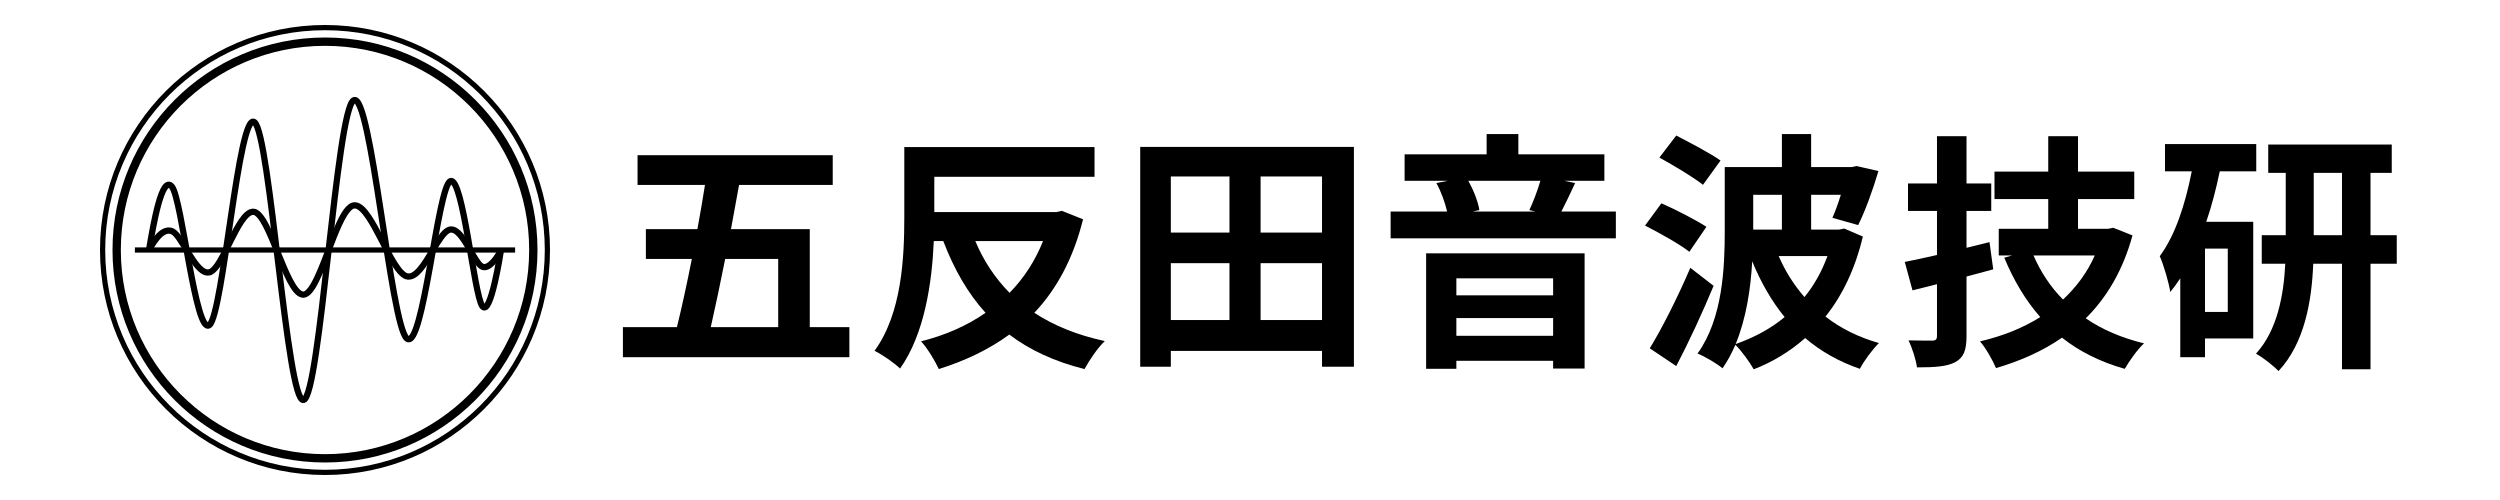
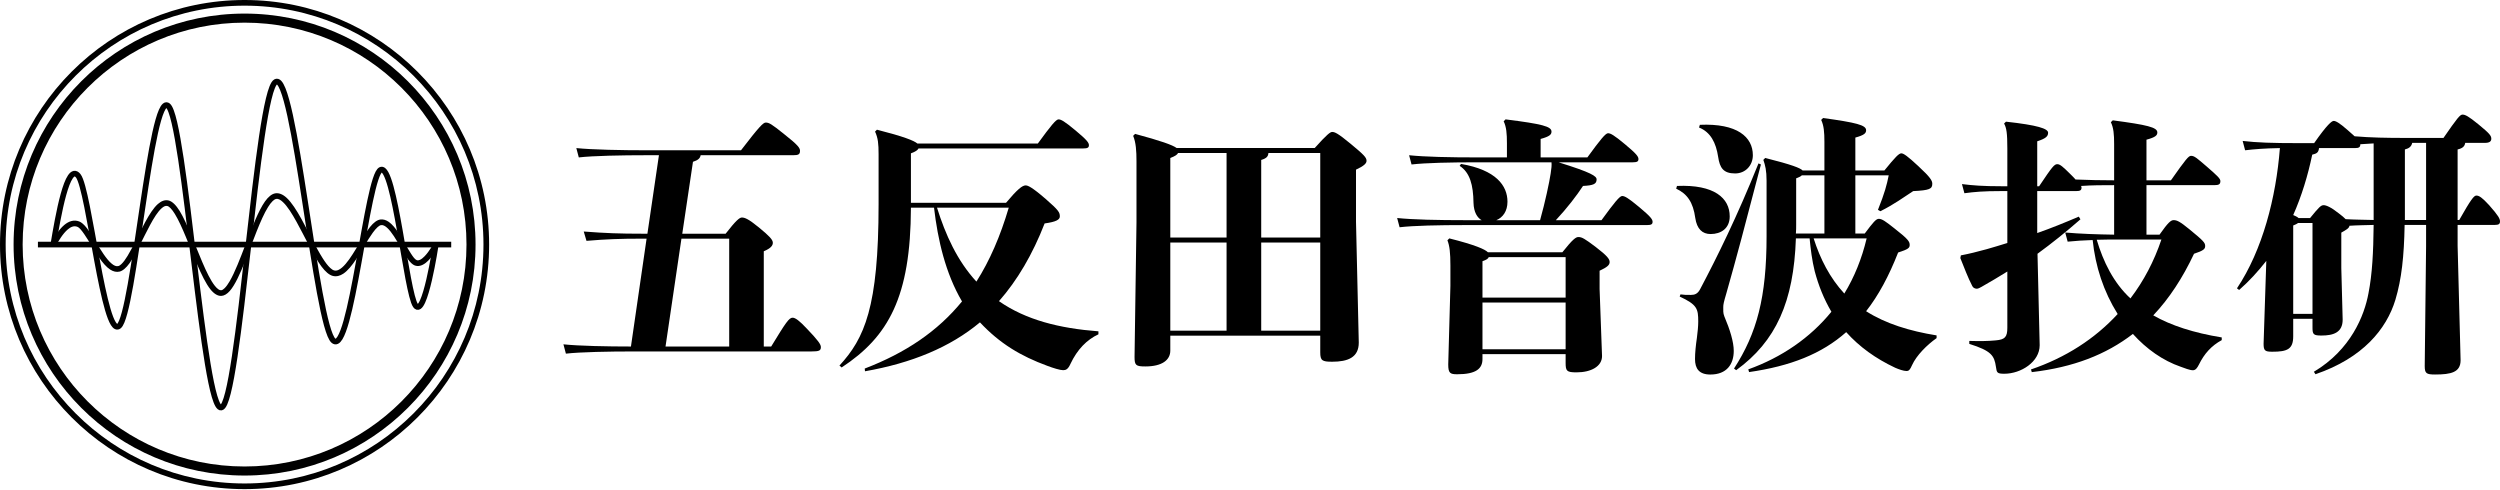
- <svg xmlns="http://www.w3.org/2000/svg" width="100%" height="100%" viewBox="0 0 1000 200" version="1.1" xml:space="preserve" style="fill-rule:evenodd;clip-rule:evenodd;stroke-linejoin:round;stroke-miterlimit:1.5;">
-   <rect id="Artboard1" x="0" y="-0" width="1000" height="200" style="fill:none;" />
-   <g>
-     <g>
-       <circle id="outermost-circle" cx="130" cy="100" r="90" style="fill:#ebebeb;fill-opacity:0;" />
-       <path d="M130,10c49.672,0 90,40.328 90,90c0,49.672 -40.328,90 -90,90c-49.672,0 -90,-40.328 -90,-90c0,-49.672 40.328,-90 90,-90Zm0,2.083c-48.523,0 -87.917,39.394 -87.917,87.917c0,48.523 39.394,87.917 87.917,87.917c48.523,0 87.917,-39.394 87.917,-87.917c0,-48.523 -39.394,-87.917 -87.917,-87.917Z" />
-       <circle id="second-circle" cx="130" cy="100" r="85" style="fill:#ebebeb;fill-opacity:0;" />
-       <path d="M130,15c46.913,0 85,38.087 85,85c0,46.913 -38.087,85 -85,85c-46.913,0 -85,-38.087 -85,-85c0,-46.913 38.087,-85 85,-85Zm0,3.333c-45.073,0 -81.667,36.594 -81.667,81.667c0,45.073 36.594,81.667 81.667,81.667c45.073,0 81.667,-36.594 81.667,-81.667c0,-45.073 -36.594,-81.667 -81.667,-81.667Z" />
+ <svg xmlns="http://www.w3.org/2000/svg" width="100%" height="100%" viewBox="0 0 920 180" version="1.1" xml:space="preserve" style="fill-rule:evenodd;clip-rule:evenodd;stroke-linejoin:round;stroke-miterlimit:1.5;">
+   <circle id="outermost-circle" cx="90" cy="90" r="90" style="fill:#ebebeb;fill-opacity:0;" />
+   <path d="M90,-0c49.672,0 90,40.328 90,90c0,49.672 -40.328,90 -90,90c-49.672,0 -90,-40.328 -90,-90c0,-49.672 40.328,-90 90,-90Zm0,2.083c-48.523,0 -87.917,39.394 -87.917,87.917c0,48.523 39.394,87.917 87.917,87.917c48.523,0 87.917,-39.394 87.917,-87.917c0,-48.523 -39.394,-87.917 -87.917,-87.917Z" />
+   <circle id="second-circle" cx="90" cy="90" r="85" style="fill:#ebebeb;fill-opacity:0;" />
+   <path d="M90,5c46.913,0 85,38.087 85,85c0,46.913 -38.087,85 -85,85c-46.913,0 -85,-38.087 -85,-85c0,-46.913 38.087,-85 85,-85Zm0,3.333c-45.073,0 -81.667,36.594 -81.667,81.667c0,45.073 36.594,81.667 81.667,81.667c45.073,0 81.667,-36.594 81.667,-81.667c0,-45.073 -36.594,-81.667 -81.667,-81.667Z" />
+   <path d="M19.643,89.823c1.706,-10.056 5.119,-30.168 9.138,-25.136c4.019,5.033 9.472,59.632 14.975,55.332c5.504,-4.3 11.768,-86.127 18.046,-81.133c6.278,4.994 13.014,112.558 19.622,111.098c6.608,-1.459 13.14,-115.756 20.025,-119.855c6.885,-4.099 14.838,89.868 21.285,95.259c6.447,5.391 12.362,-60.757 17.395,-62.912c5.033,-2.154 9.433,45.376 12.804,49.987c3.371,4.611 7.424,-22.322 7.424,-22.322" style="fill:none;stroke:#000;stroke-width:2.08px;" />
+   <path d="M20.548,90.463l-1.81,-1.032c1.072,-1.879 2.804,-4.873 4.913,-6.639c1.648,-1.381 3.521,-2.037 5.494,-1.302c0.856,0.319 1.803,1.163 2.759,2.39c1.896,2.433 4.004,6.449 6.217,9.649c0.986,1.426 1.988,2.686 3.009,3.521c0.798,0.653 1.58,1.057 2.389,0.869c0.377,-0.088 0.745,-0.35 1.131,-0.711c0.757,-0.705 1.518,-1.771 2.3,-3.05c2.089,-3.42 4.251,-8.305 6.456,-12.378c1.544,-2.853 3.125,-5.314 4.696,-6.703c1.3,-1.149 2.634,-1.613 3.939,-1.304c1.315,0.311 2.733,1.685 4.078,3.87c2.718,4.416 5.508,12.239 8.308,18.775c1.545,3.606 3.083,6.813 4.632,8.759c0.452,0.568 0.897,1.021 1.348,1.317c0.319,0.21 0.629,0.338 0.948,0.318c0.449,-0.029 0.87,-0.334 1.318,-0.775c0.606,-0.596 1.205,-1.444 1.811,-2.473c1.955,-3.325 3.905,-8.458 5.874,-13.624c2.359,-6.191 4.752,-12.424 7.164,-15.823c1.219,-1.717 2.508,-2.743 3.744,-2.962c1.38,-0.245 2.834,0.351 4.27,1.693c1.779,1.664 3.613,4.528 5.434,7.818c2.628,4.749 5.259,10.398 7.777,14.364c0.954,1.502 1.883,2.755 2.795,3.591c0.495,0.454 0.968,0.78 1.444,0.899c0.985,0.245 1.924,-0.242 2.874,-1.052c1.798,-1.531 3.527,-4.222 5.211,-6.998c1.774,-2.924 3.489,-5.947 5.125,-7.971c1.286,-1.591 2.596,-2.572 3.801,-2.726c1.05,-0.134 2.089,0.189 3.095,0.893c1.245,0.872 2.464,2.373 3.617,4.121c1.608,2.438 3.114,5.366 4.498,7.5c0.776,1.196 1.446,2.15 2.127,2.435c0.401,0.167 0.815,0.08 1.226,-0.111c0.587,-0.273 1.158,-0.755 1.695,-1.308c1.797,-1.852 3.177,-4.528 3.177,-4.528l1.851,0.957c0,-0 -2.125,4.071 -4.62,6.007c-1.336,1.037 -2.787,1.467 -4.13,0.906c-0.734,-0.307 -1.545,-1.072 -2.357,-2.181c-1.574,-2.149 -3.321,-5.673 -5.205,-8.53c-0.836,-1.267 -1.694,-2.398 -2.585,-3.177c-0.697,-0.609 -1.388,-1.011 -2.124,-0.917c-0.428,0.054 -0.846,0.337 -1.291,0.731c-0.58,0.513 -1.168,1.218 -1.77,2.044c-1.95,2.675 -4,6.56 -6.14,9.779c-1.52,2.286 -3.1,4.24 -4.696,5.303c-1.272,0.848 -2.573,1.169 -3.881,0.844c-1.33,-0.331 -2.772,-1.576 -4.197,-3.494c-2.922,-3.933 -6.037,-10.77 -9.138,-16.373c-1.697,-3.066 -3.376,-5.755 -5.034,-7.306c-0.857,-0.802 -1.659,-1.309 -2.483,-1.163c-0.444,0.079 -0.869,0.377 -1.309,0.802c-0.562,0.542 -1.117,1.287 -1.674,2.183c-2.82,4.529 -5.58,12.708 -8.334,19.653c-1.906,4.805 -3.828,9.03 -5.728,11.202c-1.016,1.161 -2.074,1.779 -3.092,1.846c-1.326,0.087 -2.732,-0.744 -4.063,-2.416c-1.635,-2.055 -3.285,-5.428 -4.917,-9.236c-2.758,-6.439 -5.489,-14.153 -8.167,-18.503c-0.531,-0.863 -1.056,-1.586 -1.582,-2.122c-0.409,-0.417 -0.798,-0.718 -1.203,-0.813c-0.705,-0.167 -1.377,0.216 -2.079,0.837c-1.431,1.266 -2.837,3.534 -4.244,6.134c-2.603,4.811 -5.159,10.733 -7.596,14.121c-1.222,1.7 -2.482,2.783 -3.651,3.055c-1.145,0.266 -2.297,-0.009 -3.431,-0.738c-1.402,-0.901 -2.805,-2.548 -4.153,-4.497c-1.887,-2.729 -3.696,-6.056 -5.363,-8.476c-0.956,-1.388 -1.798,-2.487 -2.628,-2.796c-1.243,-0.463 -2.39,0.077 -3.429,0.947c-1.921,1.609 -3.465,4.362 -4.441,6.074Z" />
+   <path d="M13.956,91.042l0,-2.083l152.089,0l0,2.083l-152.089,0Z" />
+   <g transform="matrix(1,0,0,1,-20.60709,-1502.35)">
+     <g transform="matrix(101,0,0,101,224.3121,1630.978)">
+       <path d="M0.282,-0.011c-0.085,0 -0.19,-0.002 -0.246,-0.008l0.009,0.034c0.052,-0.006 0.158,-0.008 0.245,-0.008l0.649,0c0.029,0 0.035,-0.003 0.035,-0.016c0,-0.01 -0.01,-0.024 -0.05,-0.066c-0.028,-0.03 -0.043,-0.041 -0.053,-0.041c-0.013,0 -0.025,0.018 -0.078,0.105l-0.027,-0l0,-0.347c0.026,-0.011 0.033,-0.021 0.033,-0.031c0,-0.011 -0.012,-0.024 -0.051,-0.056c-0.039,-0.032 -0.052,-0.036 -0.062,-0.036c-0.008,0 -0.021,0.01 -0.059,0.059l-0.158,0l0.039,-0.262c0.019,-0.006 0.026,-0.013 0.028,-0.024l0.337,0c0.019,0 0.025,-0.003 0.025,-0.016c0,-0.01 -0.006,-0.02 -0.058,-0.061c-0.046,-0.037 -0.055,-0.042 -0.067,-0.042c-0.009,0 -0.024,0.015 -0.09,0.101l-0.346,0c-0.087,0 -0.196,-0.002 -0.254,-0.008l0.009,0.034c0.052,-0.006 0.158,-0.008 0.245,-0.008l0.047,0l-0.042,0.286l-0.017,0c-0.085,0 -0.137,-0.002 -0.215,-0.008l0.01,0.034c0.072,-0.006 0.12,-0.008 0.205,-0.008l0.014,0l-0.057,0.393Zm0.126,0l0.058,-0.393l0.174,0l0,0.393l-0.232,0Z" style="fill-rule:nonzero;" />
    </g>
-     <g>
-       <path d="M59.643,99.823c1.706,-10.056 5.119,-30.168 9.138,-25.136c4.019,5.033 9.472,59.632 14.975,55.332c5.504,-4.3 11.768,-86.127 18.046,-81.133c6.278,4.994 13.014,112.558 19.622,111.098c6.608,-1.459 13.14,-115.756 20.025,-119.855c6.885,-4.099 14.838,89.868 21.285,95.259c6.447,5.391 12.362,-60.757 17.395,-62.912c5.033,-2.154 9.433,45.376 12.804,49.987c3.371,4.611 7.424,-22.322 7.424,-22.322" style="fill:none;stroke:#000;stroke-width:2.5px;" />
-       <path d="M60.729,100.566l-2.172,-1.238c1.081,-1.896 2.833,-4.914 4.96,-6.696c1.709,-1.432 3.655,-2.1 5.701,-1.337c0.883,0.329 1.865,1.192 2.851,2.457c1.898,2.435 4.009,6.455 6.224,9.658c0.974,1.408 1.961,2.653 2.97,3.479c0.741,0.606 1.459,1.002 2.21,0.827c0.463,-0.108 0.903,-0.492 1.38,-1.006c0.633,-0.682 1.27,-1.597 1.92,-2.66c2.088,-3.418 4.248,-8.298 6.45,-12.369c1.558,-2.878 3.157,-5.359 4.741,-6.76c1.36,-1.202 2.76,-1.674 4.125,-1.351c1.352,0.32 2.824,1.717 4.208,3.964c2.722,4.422 5.518,12.256 8.322,18.802c1.536,3.586 3.063,6.776 4.603,8.711c0.436,0.548 0.864,0.987 1.3,1.273c0.277,0.182 0.543,0.302 0.819,0.284c0.406,-0.027 0.78,-0.316 1.186,-0.715c0.595,-0.585 1.183,-1.419 1.777,-2.431c1.951,-3.317 3.895,-8.439 5.859,-13.593c2.366,-6.21 4.769,-12.46 7.189,-15.87c1.259,-1.774 2.6,-2.82 3.877,-3.046c1.436,-0.254 2.955,0.349 4.448,1.746c1.791,1.676 3.64,4.557 5.474,7.87c2.626,4.745 5.254,10.39 7.77,14.353c0.942,1.484 1.859,2.724 2.76,3.55c0.465,0.427 0.906,0.739 1.353,0.85c0.924,0.23 1.798,-0.249 2.689,-1.008c1.784,-1.52 3.497,-4.193 5.168,-6.947c2.094,-3.45 4.115,-7.031 6.016,-8.988c1.033,-1.063 2.08,-1.682 3.062,-1.807c1.099,-0.14 2.188,0.192 3.241,0.929c1.263,0.885 2.502,2.404 3.671,4.177c1.608,2.439 3.115,5.367 4.499,7.502c0.747,1.151 1.377,2.082 2.033,2.356c0.346,0.145 0.703,0.057 1.058,-0.108c0.567,-0.264 1.115,-0.73 1.633,-1.264c1.777,-1.831 3.141,-4.479 3.141,-4.479l2.221,1.148c0,-0 -2.153,4.117 -4.678,6.076c-1.402,1.088 -2.929,1.523 -4.338,0.934c-0.76,-0.317 -1.605,-1.103 -2.445,-2.25c-1.576,-2.151 -3.324,-5.678 -5.211,-8.538c-0.824,-1.25 -1.669,-2.367 -2.549,-3.135c-0.646,-0.564 -1.278,-0.954 -1.96,-0.867c-0.393,0.05 -0.771,0.319 -1.18,0.68c-0.571,0.504 -1.148,1.198 -1.74,2.011c-1.948,2.673 -3.997,6.555 -6.134,9.771c-1.537,2.313 -3.139,4.285 -4.754,5.361c-1.326,0.883 -2.683,1.212 -4.047,0.873c-1.364,-0.34 -2.853,-1.605 -4.314,-3.572c-2.926,-3.939 -6.048,-10.785 -9.153,-16.396c-1.684,-3.043 -3.348,-5.715 -4.994,-7.254c-0.799,-0.748 -1.536,-1.247 -2.304,-1.11c-0.409,0.072 -0.795,0.355 -1.201,0.747c-0.552,0.532 -1.095,1.264 -1.642,2.143c-2.815,4.521 -5.568,12.686 -8.317,19.619c-1.916,4.832 -3.855,9.079 -5.765,11.262c-1.061,1.212 -2.172,1.847 -3.235,1.917c-1.38,0.091 -2.854,-0.754 -4.239,-2.494c-1.644,-2.066 -3.305,-5.455 -4.945,-9.284c-2.754,-6.43 -5.479,-14.133 -8.153,-18.476c-0.522,-0.848 -1.036,-1.559 -1.553,-2.085c-0.377,-0.384 -0.73,-0.669 -1.102,-0.757c-0.645,-0.153 -1.251,0.222 -1.893,0.791c-1.418,1.253 -2.805,3.502 -4.199,6.077c-2.608,4.818 -5.169,10.75 -7.61,14.144c-1.26,1.752 -2.568,2.856 -3.773,3.136c-1.198,0.279 -2.405,-0.003 -3.591,-0.766c-1.42,-0.913 -2.846,-2.579 -4.212,-4.553c-1.887,-2.729 -3.697,-6.057 -5.363,-8.476c-0.925,-1.343 -1.726,-2.42 -2.529,-2.719c-1.17,-0.436 -2.245,0.092 -3.222,0.911c-1.902,1.593 -3.427,4.322 -4.394,6.017Z" />
-       <path d="M53.956,101.042l0,-2.083l152.089,0l0,2.083l-152.089,0Z" />
+     <g transform="matrix(100,0,0,100,326.8271,1630.978)">
+       <path d="M0.314,-0.758c-0.013,-0.011 -0.051,-0.026 -0.149,-0.051l-0.007,0.007c0.011,0.024 0.013,0.044 0.013,0.084l0,0.183c0,0.38 -0.052,0.494 -0.144,0.594l0.008,0.007c0.172,-0.113 0.254,-0.259 0.255,-0.588l0.085,0c0.014,0.119 0.042,0.241 0.103,0.345c-0.09,0.11 -0.207,0.189 -0.358,0.247l0.001,0.01c0.171,-0.03 0.313,-0.088 0.423,-0.18c0.073,0.078 0.15,0.124 0.248,0.16c0.021,0.008 0.047,0.016 0.058,0.016c0.01,0 0.018,-0.003 0.027,-0.023c0.025,-0.053 0.06,-0.089 0.103,-0.109l0,-0.011c-0.144,-0.011 -0.267,-0.042 -0.366,-0.111c0.068,-0.077 0.124,-0.173 0.168,-0.286c0.043,-0.006 0.056,-0.014 0.056,-0.026c0,-0.015 -0.005,-0.023 -0.052,-0.064c-0.052,-0.045 -0.066,-0.05 -0.074,-0.05c-0.012,0 -0.03,0.014 -0.072,0.064l-0.35,0l0,-0.182c0.017,-0.006 0.025,-0.012 0.028,-0.018l0.606,0c0.016,0 0.021,-0.003 0.021,-0.012c0,-0.009 -0.007,-0.019 -0.049,-0.054c-0.042,-0.035 -0.054,-0.041 -0.063,-0.041c-0.009,0 -0.028,0.023 -0.076,0.089l-0.443,0Zm0.336,0.236c-0.031,0.105 -0.07,0.195 -0.119,0.272c-0.071,-0.077 -0.114,-0.173 -0.145,-0.272l0.264,0Z" style="fill-rule:nonzero;" />
    </g>
-   </g>
-   <g transform="matrix(1,0,0,1,19.39291,-1492.35)">
-     <g transform="matrix(1.01,0,0,1.01,-2.243121,-16.30978)">
-       <text x="224.312px" y="1630.978px" style="font-family:'ToppanBunkyuMidashiMinchoStdN-ExtraBold', 'Toppan Bunkyu Midashi Mincho', serif;font-weight:900;font-size:100px;">五</text>
+     <g transform="matrix(102,0,0,102,428.3271,1630.978)">
+       <path d="M0.225,-0.05l0.541,0l0,0.06c0,0.03 0.007,0.034 0.043,0.034c0.056,0 0.096,-0.015 0.096,-0.069l-0.01,-0.436l0,-0.188c0.03,-0.014 0.038,-0.023 0.038,-0.032c0,-0.012 -0.01,-0.022 -0.057,-0.061c-0.047,-0.039 -0.058,-0.043 -0.067,-0.043c-0.007,0 -0.019,0.009 -0.063,0.058l-0.498,0c-0.015,-0.011 -0.057,-0.026 -0.15,-0.051l-0.007,0.007c0.01,0.024 0.012,0.054 0.012,0.092l0,0.221l-0.007,0.485c0,0.03 0.005,0.034 0.039,0.034c0.06,0 0.09,-0.023 0.09,-0.057l0,-0.054Zm0.328,-0.354l0,-0.28c0.02,-0.006 0.025,-0.013 0.026,-0.025l0.187,0l0,0.305l-0.213,0Zm0,0.018l0.213,0l0,0.318l-0.213,0l0,-0.318Zm-0.125,0.318l-0.203,0l0,-0.318l0.203,0l0,0.318Zm0,-0.336l-0.203,0l0,-0.287c0.018,-0.007 0.025,-0.012 0.028,-0.018l0.175,0l0,0.305Z" style="fill-rule:nonzero;" />
    </g>
-     <text x="326.827px" y="1630.978px" style="font-family:'ToppanBunkyuMidashiMinchoStdN-ExtraBold', 'Toppan Bunkyu Midashi Mincho', serif;font-weight:900;font-size:100px;">反</text>
-     <g transform="matrix(1.02,0,0,1.02,-8.566542,-32.61955)">
-       <text x="428.327px" y="1630.978px" style="font-family:'ToppanBunkyuMidashiMinchoStdN-ExtraBold', 'Toppan Bunkyu Midashi Mincho', serif;font-weight:900;font-size:100px;">田</text>
+     <g transform="matrix(100,0,0,100,531.8571,1630.978)">
+       <path d="M0.597,-0.689c0.001,0.01 0,0.023 -0.003,0.041c-0.005,0.033 -0.02,0.104 -0.039,0.172l-0.161,0c0.024,-0.01 0.041,-0.033 0.041,-0.068c0,-0.059 -0.042,-0.117 -0.171,-0.139l-0.005,0.007c0.038,0.025 0.05,0.07 0.051,0.136c0.001,0.035 0.014,0.055 0.03,0.064l-0.057,0c-0.106,0 -0.196,-0.002 -0.254,-0.008l0.009,0.034c0.052,-0.006 0.142,-0.008 0.245,-0.008l0.665,0c0.016,0 0.021,-0.003 0.021,-0.012c0,-0.009 -0.007,-0.019 -0.049,-0.054c-0.042,-0.035 -0.054,-0.041 -0.063,-0.041c-0.009,0 -0.028,0.023 -0.076,0.089l-0.168,0c0.042,-0.045 0.077,-0.091 0.1,-0.126c0.038,-0.002 0.05,-0.007 0.05,-0.024c0,-0.012 -0.018,-0.025 -0.14,-0.063l0.273,0c0.016,0 0.021,-0.003 0.021,-0.012c0,-0.009 -0.007,-0.019 -0.049,-0.054c-0.042,-0.035 -0.054,-0.041 -0.063,-0.041c-0.009,0 -0.028,0.023 -0.076,0.089l-0.172,0l0,-0.068c0.033,-0.009 0.04,-0.016 0.04,-0.027c0,-0.019 -0.034,-0.028 -0.169,-0.045l-0.007,0.007c0.01,0.021 0.012,0.045 0.012,0.081l0,0.052l-0.106,0c-0.106,0 -0.196,-0.002 -0.254,-0.008l0.009,0.034c0.052,-0.006 0.142,-0.008 0.245,-0.008l0.27,0Zm-0.254,0.706l0.306,-0l0,0.032c0,0.03 0.004,0.035 0.04,0.035c0.054,0 0.094,-0.022 0.094,-0.06l-0.009,-0.247l0,-0.067c0.028,-0.013 0.037,-0.021 0.037,-0.032c0,-0.011 -0.009,-0.023 -0.052,-0.056c-0.04,-0.03 -0.05,-0.036 -0.063,-0.036c-0.009,0 -0.02,0.007 -0.059,0.056l-0.274,0c-0.011,-0.011 -0.047,-0.027 -0.142,-0.051l-0.007,0.007c0.008,0.02 0.011,0.046 0.011,0.093l0,0.075l-0.008,0.289c0,0.032 0.007,0.036 0.033,0.036c0.07,0 0.093,-0.021 0.093,-0.056l0,-0.018Zm0,-0.208l0,-0.134c0.014,-0.005 0.021,-0.009 0.023,-0.015l0.283,0l0,0.149l-0.306,0Zm0,0.018l0.306,0l0,0.172l-0.306,0l0,-0.172Z" style="fill-rule:nonzero;" />
    </g>
-     <text x="531.857px" y="1630.978px" style="font-family:'ToppanBunkyuMidashiMinchoStdN-ExtraBold', 'Toppan Bunkyu Midashi Mincho', serif;font-weight:900;font-size:100px;">音</text>
-     <g transform="matrix(0.99,0,0,1,6.358571,0)">
-       <text x="635.857px" y="1630.978px" style="font-family:'ToppanBunkyuMidashiMinchoStdN-ExtraBold', 'Toppan Bunkyu Midashi Mincho', serif;font-weight:900;font-size:100px;">波</text>
+     <g transform="matrix(99,0,0,100,635.8571,1630.978)">
+       <path d="M0.512,-0.409c0.004,0.041 0.009,0.081 0.019,0.121c0.014,0.052 0.034,0.102 0.062,0.149c-0.079,0.096 -0.185,0.168 -0.309,0.212l0.003,0.01c0.154,-0.022 0.27,-0.067 0.361,-0.147c0.049,0.054 0.109,0.097 0.182,0.131c0.014,0.006 0.031,0.012 0.042,0.012c0.009,0 0.013,-0.004 0.021,-0.022c0.016,-0.035 0.055,-0.074 0.091,-0.099l0,-0.01c-0.1,-0.016 -0.189,-0.043 -0.262,-0.089c0.046,-0.058 0.085,-0.13 0.119,-0.216c0.038,-0.012 0.043,-0.017 0.043,-0.028c0,-0.012 -0.005,-0.021 -0.057,-0.061c-0.033,-0.026 -0.046,-0.035 -0.058,-0.035c-0.01,0 -0.021,0.013 -0.052,0.054l-0.035,0l0,-0.214l0.124,0c-0.007,0.035 -0.015,0.065 -0.04,0.127l0.009,0.005c0.049,-0.024 0.088,-0.052 0.122,-0.074c0.061,-0.003 0.071,-0.008 0.071,-0.027c0,-0.011 -0.006,-0.023 -0.052,-0.065c-0.04,-0.037 -0.055,-0.047 -0.063,-0.047c-0.009,0 -0.022,0.013 -0.063,0.063l-0.108,0l0,-0.121c0.033,-0.009 0.04,-0.016 0.04,-0.027c0,-0.019 -0.036,-0.028 -0.16,-0.045l-0.007,0.007c0.01,0.021 0.012,0.045 0.012,0.081l0,0.105l-0.081,0c-0.009,-0.009 -0.039,-0.021 -0.139,-0.046l-0.007,0.007c0.007,0.02 0.012,0.039 0.012,0.077l0,0.204c0,0.225 -0.036,0.357 -0.121,0.487l0.008,0.006c0.148,-0.106 0.214,-0.252 0.222,-0.485l0.051,0Zm-0.051,-0.018c0.001,-0.011 0.001,-0.022 0.001,-0.033l0,-0.17c0.011,-0.004 0.017,-0.007 0.021,-0.011l0.084,0l0,0.214l-0.106,0Zm0.263,0.018c-0.018,0.075 -0.046,0.143 -0.083,0.203c-0.054,-0.058 -0.09,-0.128 -0.114,-0.203l0.197,0Zm-0.695,0.214c0.065,0.03 0.069,0.045 0.069,0.092c0,0.016 -0.002,0.038 -0.005,0.06c-0.004,0.027 -0.007,0.055 -0.007,0.078c0,0.035 0.015,0.057 0.057,0.057c0.061,0 0.087,-0.038 0.087,-0.087c0,-0.033 -0.014,-0.078 -0.035,-0.127c-0.005,-0.012 -0.004,-0.023 -0.004,-0.034c0,-0.01 0.002,-0.019 0.011,-0.049c0.039,-0.136 0.069,-0.248 0.129,-0.476l-0.009,-0.004c-0.08,0.197 -0.153,0.343 -0.217,0.463c-0.009,0.017 -0.02,0.021 -0.034,0.021c-0.019,0 -0.025,0 -0.039,-0.002l-0.003,0.008Zm0.072,-0.622c0.043,0.017 0.063,0.056 0.071,0.108c0.006,0.04 0.019,0.061 0.063,0.061c0.039,0 0.066,-0.03 0.066,-0.067c0,-0.067 -0.058,-0.118 -0.197,-0.112l-0.003,0.01Zm-0.085,0.225c0.041,0.019 0.063,0.05 0.071,0.108c0.006,0.04 0.026,0.059 0.057,0.059c0.039,0 0.071,-0.021 0.071,-0.065c0,-0.067 -0.057,-0.118 -0.196,-0.112l-0.003,0.01Z" style="fill-rule:nonzero;" />
    </g>
-     <g transform="matrix(1,0,0,0.99,0,16.30978)">
-       <text x="739.807px" y="1630.978px" style="font-family:'ToppanBunkyuMidashiMinchoStdN-ExtraBold', 'Toppan Bunkyu Midashi Mincho', serif;font-weight:900;font-size:100px;">技</text>
+     <g transform="matrix(100,0,0,99,739.8071,1630.978)">
+       <path d="M0.588,-0.427c-0.064,-0.001 -0.124,-0.003 -0.18,-0.008l0.009,0.034c0.029,-0.003 0.06,-0.005 0.092,-0.006c0.01,0.098 0.04,0.191 0.092,0.275c-0.084,0.092 -0.191,0.162 -0.319,0.206l0.003,0.01c0.153,-0.018 0.273,-0.065 0.372,-0.142c0.05,0.056 0.11,0.099 0.176,0.122c0.014,0.005 0.033,0.013 0.045,0.013c0.01,0 0.016,-0.009 0.022,-0.021c0.02,-0.041 0.046,-0.07 0.084,-0.091l0,-0.01c-0.103,-0.017 -0.186,-0.044 -0.252,-0.082c0.059,-0.063 0.108,-0.139 0.15,-0.229c0.036,-0.012 0.041,-0.018 0.041,-0.029c0,-0.012 -0.006,-0.019 -0.058,-0.062c-0.035,-0.029 -0.046,-0.034 -0.058,-0.034c-0.01,0 -0.02,0.008 -0.052,0.054l-0.048,0l0,-0.184l0.249,0c0.017,0 0.023,-0.003 0.023,-0.015c0,-0.009 -0.009,-0.018 -0.05,-0.054c-0.038,-0.033 -0.046,-0.04 -0.058,-0.04c-0.009,0 -0.019,0.012 -0.074,0.091l-0.09,0l0,-0.151c0.033,-0.009 0.04,-0.016 0.04,-0.027c0,-0.019 -0.037,-0.028 -0.164,-0.045l-0.007,0.007c0.01,0.021 0.012,0.045 0.012,0.081l0,0.135c-0.047,0 -0.094,-0.001 -0.142,-0.003c-0.005,-0.006 -0.012,-0.013 -0.021,-0.022c-0.025,-0.025 -0.036,-0.035 -0.046,-0.035c-0.011,0 -0.018,0.008 -0.067,0.082l-0.007,0l0,-0.167c0.033,-0.011 0.04,-0.019 0.04,-0.032c0,-0.015 -0.038,-0.028 -0.155,-0.041l-0.007,0.007c0.009,0.016 0.012,0.036 0.012,0.093l0,0.14l-0.022,0c-0.068,0 -0.105,-0.003 -0.145,-0.008l0.009,0.034c0.037,-0.005 0.07,-0.008 0.136,-0.008l0.022,0l0,0.193c-0.026,0.008 -0.051,0.016 -0.076,0.023c-0.036,0.01 -0.064,0.017 -0.095,0.023l-0.002,0.01c0.014,0.035 0.028,0.073 0.044,0.104c0.003,0.007 0.011,0.01 0.017,0.01c0.005,0 0.013,-0.005 0.017,-0.007c0.033,-0.019 0.065,-0.038 0.095,-0.057l0,0.209c0,0.035 -0.009,0.044 -0.043,0.047c-0.031,0.003 -0.058,0.003 -0.097,0.002l0,0.011c0.082,0.026 0.092,0.044 0.098,0.085c0.003,0.022 0.004,0.026 0.031,0.026c0.061,0 0.13,-0.044 0.13,-0.106l-0.008,-0.34c0.053,-0.039 0.106,-0.082 0.158,-0.128l-0.006,-0.01c-0.051,0.022 -0.102,0.043 -0.153,0.061l0,-0.156l0.143,0c0.015,0 0.02,-0.003 0.02,-0.013c0,-0.002 0,-0.004 -0.002,-0.006c0.041,-0.003 0.081,-0.003 0.122,-0.003l0,0.184Zm0.174,0.018c-0.027,0.081 -0.065,0.154 -0.114,0.219c-0.062,-0.058 -0.1,-0.136 -0.124,-0.218c0.029,-0.001 0.058,-0.001 0.089,-0.001l0.149,0Z" style="fill-rule:nonzero;" />
    </g>
-     <g transform="matrix(1,0,0,1.01,0,-16.30978)">
-       <g transform="matrix(100,0,0,100,942.3071,1630.978)" />
-       <text x="842.307px" y="1630.978px" style="font-family:'ToppanBunkyuMidashiMinchoStdN-ExtraBold', 'Toppan Bunkyu Midashi Mincho', serif;font-weight:900;font-size:100px;">研</text>
+     <g transform="matrix(100,0,0,101,842.3071,1630.978)">
+       <path d="M0.304,0.09c0.174,-0.059 0.261,-0.164 0.294,-0.271c0.023,-0.076 0.032,-0.159 0.034,-0.273l0.079,0l0,0.078l-0.005,0.436c0,0.027 0.006,0.031 0.038,0.031c0.059,0 0.094,-0.008 0.094,-0.052l-0.011,-0.417l0,-0.076l0.136,0c0.015,0 0.02,-0.003 0.02,-0.013c0,-0.009 -0.005,-0.02 -0.04,-0.059c-0.026,-0.028 -0.037,-0.035 -0.047,-0.035c-0.009,0 -0.02,0.014 -0.063,0.089l-0.006,0l0,-0.257c0.018,-0.004 0.026,-0.011 0.028,-0.024l0.073,0c0.017,0 0.023,-0.006 0.023,-0.015c0,-0.011 -0.006,-0.019 -0.048,-0.053c-0.036,-0.029 -0.048,-0.035 -0.058,-0.035c-0.009,0 -0.019,0.012 -0.07,0.085l-0.142,0c-0.064,0 -0.127,-0.001 -0.185,-0.006c-0.007,-0.006 -0.015,-0.013 -0.025,-0.022c-0.032,-0.028 -0.045,-0.034 -0.052,-0.034c-0.007,0 -0.024,0.013 -0.072,0.081l-0.055,0c-0.101,0 -0.155,-0.002 -0.208,-0.008l0.009,0.034c0.035,-0.004 0.071,-0.007 0.128,-0.008c-0.014,0.18 -0.064,0.372 -0.158,0.511l0.008,0.006c0.037,-0.032 0.07,-0.068 0.1,-0.106l-0.01,0.302c0,0.025 0.005,0.029 0.032,0.029c0.055,0 0.077,-0.009 0.077,-0.056l0,-0.064l0.071,0l0,0.033c0,0.024 0.004,0.028 0.033,0.028c0.044,0 0.078,-0.011 0.078,-0.058l-0.005,-0.188l0,-0.129c0.018,-0.01 0.029,-0.016 0.03,-0.025c0.03,-0.002 0.059,-0.002 0.089,-0.003c-0.001,0.099 -0.005,0.178 -0.019,0.249c-0.015,0.081 -0.065,0.206 -0.201,0.286l0.006,0.009Zm0.214,-0.562c-0.035,-0.001 -0.069,-0.001 -0.103,-0.003c-0.006,-0.006 -0.014,-0.013 -0.025,-0.021c-0.029,-0.023 -0.047,-0.03 -0.056,-0.03c-0.01,0 -0.017,0.007 -0.05,0.047l-0.042,0c-0.006,-0.005 -0.013,-0.008 -0.02,-0.011c0.031,-0.069 0.054,-0.144 0.07,-0.22c0.016,-0.004 0.023,-0.007 0.025,-0.024l0.132,0c0.015,0 0.02,-0.003 0.02,-0.014c0.016,-0.001 0.033,-0.002 0.049,-0.003l0,0.279Zm0.193,-0.281l0,0.281l-0.078,0l0,-0.257c0.016,-0.004 0.024,-0.011 0.027,-0.024l0.051,0Zm-0.489,0.623l0,-0.322c0.008,-0.003 0.014,-0.006 0.018,-0.009l0.053,0l0,0.331l-0.071,0Z" style="fill-rule:nonzero;" />
    </g>
  </g>
</svg>
